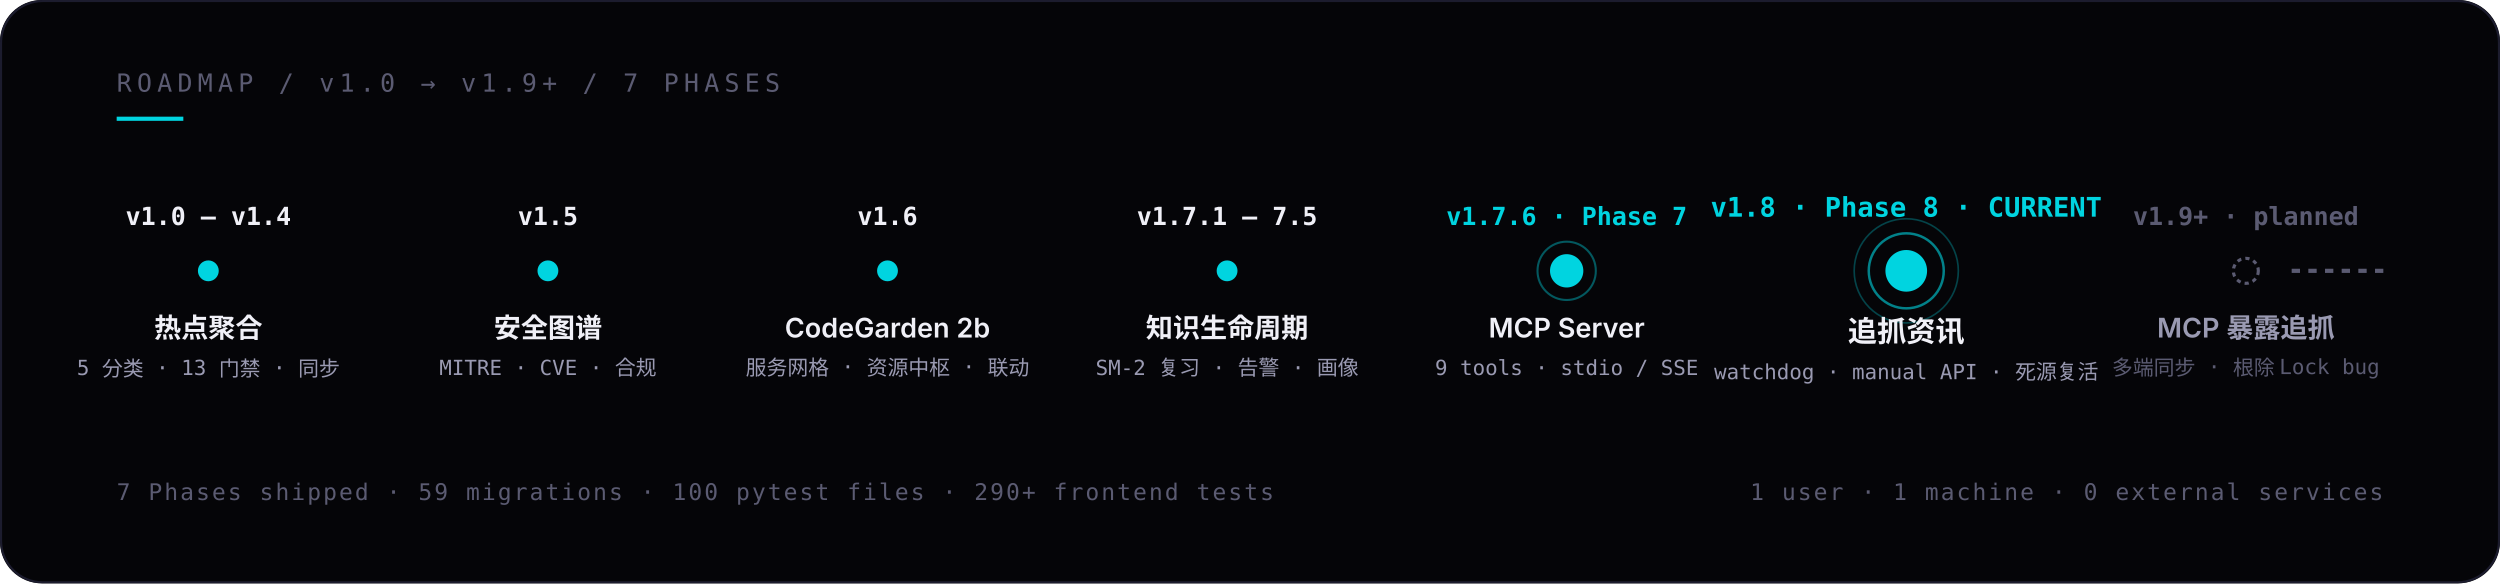
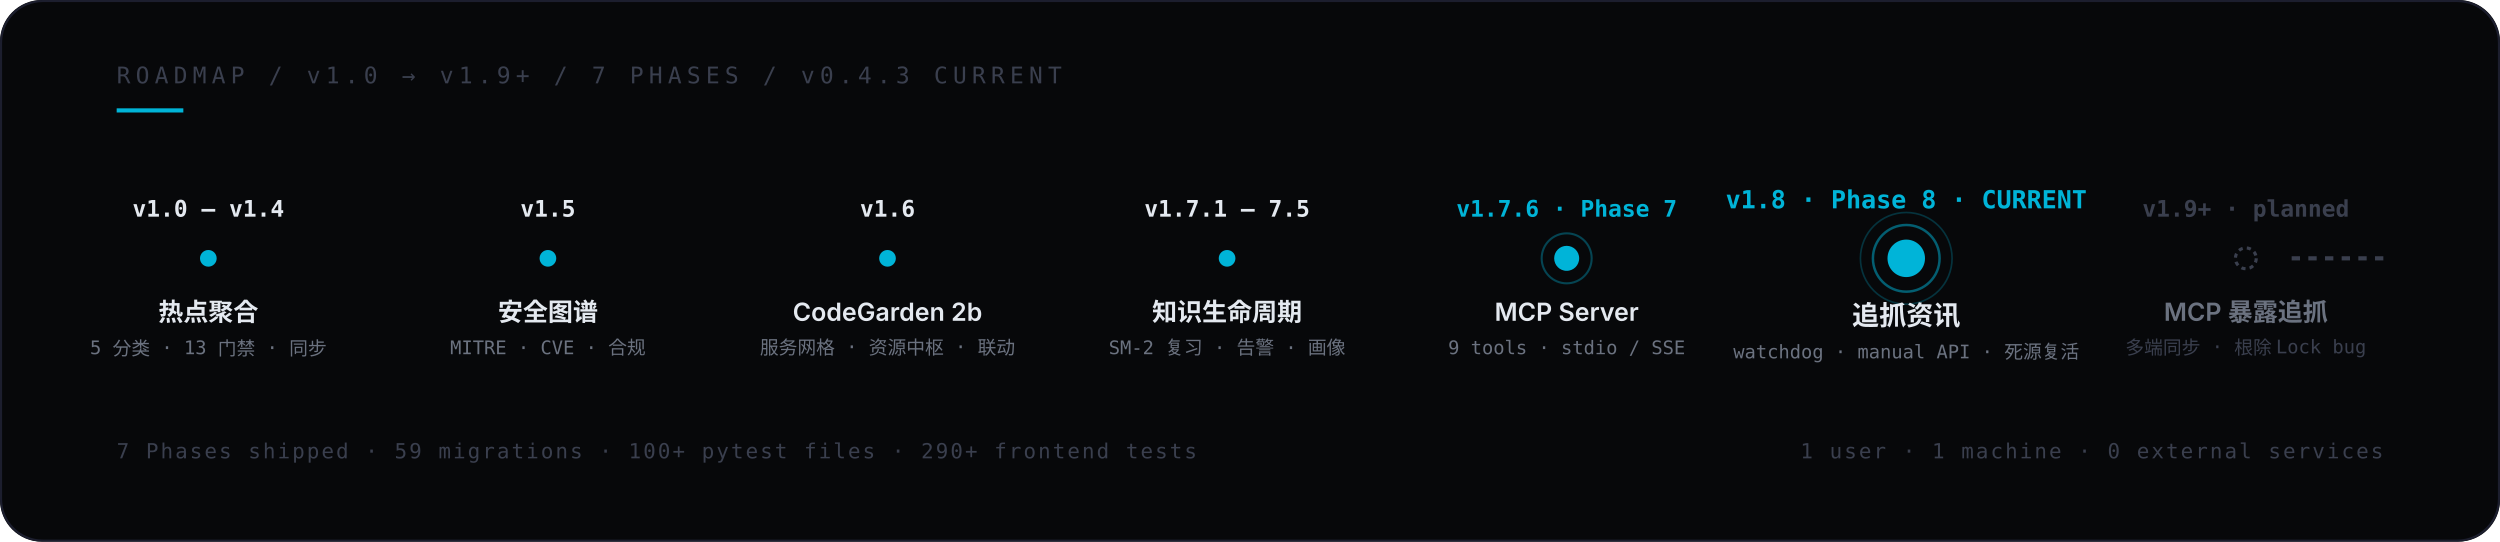
- <svg xmlns="http://www.w3.org/2000/svg" width="1200" height="280" viewBox="0 0 1200 280" role="img" aria-labelledby="rm-title rm-desc">
+ <svg xmlns="http://www.w3.org/2000/svg" width="1200" height="260" viewBox="0 0 1200 260" role="img" aria-labelledby="rm-title rm-desc">
  <defs>
    <linearGradient id="railGrad" x1="0" y1="0" x2="1" y2="0">
-       <stop offset="0" stop-color="#1c1c2e" />
-       <stop offset="0.85" stop-color="#00d4e0" />
-       <stop offset="1" stop-color="#5b5b72" />
+       <stop offset="0" stop-color="#1C1E2E" />
+       <stop offset="0.6" stop-color="#00B4D8" />
+       <stop offset="1" stop-color="#3A3F4E" />
    </linearGradient>
  </defs>
-   <rect width="1200" height="280" rx="20" fill="#050508" />
-   <rect x="0.5" y="0.5" width="1199" height="279" rx="20" fill="none" stroke="#1c1c2e" stroke-width="1" />
-   <text x="56" y="44" font-family="ui-monospace, SFMono-Regular, Menlo, monospace" font-size="12" fill="#5b5b72" letter-spacing="2.5">ROADMAP  /  v1.0 → v1.9+  /  7 PHASES</text>
-   <rect x="56" y="56" width="32" height="2" fill="#00d4e0" />
-   <line x1="100" y1="130" x2="1100" y2="130" stroke="url(#railGrad)" stroke-width="2" />
-   <line x1="1100" y1="130" x2="1144" y2="130" stroke="#5b5b72" stroke-width="2" stroke-dasharray="4 4" />
-   <g transform="translate(100 130)">
-     <circle r="6" fill="#00d4e0" stroke="#050508" stroke-width="2" />
-     <text x="0" y="-22" text-anchor="middle" font-family="ui-monospace, SFMono-Regular, Menlo, monospace" font-size="12" font-weight="600" fill="#f0f0f7">v1.0 – v1.4</text>
-     <text x="0" y="32" text-anchor="middle" font-family="-apple-system, BlinkMacSystemFont, 'Segoe UI', 'PingFang SC', sans-serif" font-size="13" font-weight="600" fill="#f0f0f7">热点聚合</text>
-     <text x="0" y="50" text-anchor="middle" font-family="ui-monospace, SFMono-Regular, Menlo, monospace" font-size="10" fill="#9a9ab2">5 分类 · 13 门禁 · 同步</text>
+   <rect width="1200" height="260" rx="20" fill="#07080A" />
+   <rect x="0.5" y="0.5" width="1199" height="259" rx="20" fill="none" stroke="#1C1E2E" stroke-width="1" />
+   <text x="56" y="40" font-family="ui-monospace, SFMono-Regular, Menlo, monospace" font-size="11" fill="#3A3F4E" letter-spacing="2.5">ROADMAP  /  v1.0 → v1.9+  /  7 PHASES  /  v0.4.3 CURRENT</text>
+   <rect x="56" y="52" width="32" height="2" fill="#00B4D8" />
+   <line x1="100" y1="124" x2="1100" y2="124" stroke="url(#railGrad)" stroke-width="2" />
+   <line x1="1100" y1="124" x2="1144" y2="124" stroke="#3A3F4E" stroke-width="2" stroke-dasharray="4 4" />
+   <g transform="translate(100 124)">
+     <circle r="5" fill="#00B4D8" stroke="#07080A" stroke-width="2" />
+     <text x="0" y="-20" text-anchor="middle" font-family="ui-monospace, SFMono-Regular, Menlo, monospace" font-size="11" font-weight="600" fill="#E4E9F0">v1.0 – v1.4</text>
+     <text x="0" y="30" text-anchor="middle" font-family="-apple-system, BlinkMacSystemFont, 'Segoe UI', 'PingFang SC', sans-serif" font-size="12" font-weight="600" fill="#E4E9F0">热点聚合</text>
+     <text x="0" y="46" text-anchor="middle" font-family="ui-monospace, SFMono-Regular, Menlo, monospace" font-size="9" fill="#6B7280">5 分类 · 13 门禁 · 同步</text>
  </g>
-   <g transform="translate(263 130)">
-     <circle r="6" fill="#00d4e0" stroke="#050508" stroke-width="2" />
-     <text x="0" y="-22" text-anchor="middle" font-family="ui-monospace, SFMono-Regular, Menlo, monospace" font-size="12" font-weight="600" fill="#f0f0f7">v1.5</text>
-     <text x="0" y="32" text-anchor="middle" font-family="-apple-system, BlinkMacSystemFont, 'Segoe UI', 'PingFang SC', sans-serif" font-size="13" font-weight="600" fill="#f0f0f7">安全图谱</text>
-     <text x="0" y="50" text-anchor="middle" font-family="ui-monospace, SFMono-Regular, Menlo, monospace" font-size="10" fill="#9a9ab2">MITRE · CVE · 合规</text>
+   <g transform="translate(263 124)">
+     <circle r="5" fill="#00B4D8" stroke="#07080A" stroke-width="2" />
+     <text x="0" y="-20" text-anchor="middle" font-family="ui-monospace, SFMono-Regular, Menlo, monospace" font-size="11" font-weight="600" fill="#E4E9F0">v1.5</text>
+     <text x="0" y="30" text-anchor="middle" font-family="-apple-system, BlinkMacSystemFont, 'Segoe UI', 'PingFang SC', sans-serif" font-size="12" font-weight="600" fill="#E4E9F0">安全图谱</text>
+     <text x="0" y="46" text-anchor="middle" font-family="ui-monospace, SFMono-Regular, Menlo, monospace" font-size="9" fill="#6B7280">MITRE · CVE · 合规</text>
  </g>
-   <g transform="translate(426 130)">
-     <circle r="6" fill="#00d4e0" stroke="#050508" stroke-width="2" />
-     <text x="0" y="-22" text-anchor="middle" font-family="ui-monospace, SFMono-Regular, Menlo, monospace" font-size="12" font-weight="600" fill="#f0f0f7">v1.6</text>
-     <text x="0" y="32" text-anchor="middle" font-family="-apple-system, BlinkMacSystemFont, 'Segoe UI', 'PingFang SC', sans-serif" font-size="13" font-weight="600" fill="#f0f0f7">CodeGarden 2b</text>
-     <text x="0" y="50" text-anchor="middle" font-family="ui-monospace, SFMono-Regular, Menlo, monospace" font-size="10" fill="#9a9ab2">服务网格 · 资源中枢 · 联动</text>
+   <g transform="translate(426 124)">
+     <circle r="5" fill="#00B4D8" stroke="#07080A" stroke-width="2" />
+     <text x="0" y="-20" text-anchor="middle" font-family="ui-monospace, SFMono-Regular, Menlo, monospace" font-size="11" font-weight="600" fill="#E4E9F0">v1.6</text>
+     <text x="0" y="30" text-anchor="middle" font-family="-apple-system, BlinkMacSystemFont, 'Segoe UI', 'PingFang SC', sans-serif" font-size="12" font-weight="600" fill="#E4E9F0">CodeGarden 2b</text>
+     <text x="0" y="46" text-anchor="middle" font-family="ui-monospace, SFMono-Regular, Menlo, monospace" font-size="9" fill="#6B7280">服务网格 · 资源中枢 · 联动</text>
  </g>
-   <g transform="translate(589 130)">
-     <circle r="6" fill="#00d4e0" stroke="#050508" stroke-width="2" />
-     <text x="0" y="-22" text-anchor="middle" font-family="ui-monospace, SFMono-Regular, Menlo, monospace" font-size="12" font-weight="600" fill="#f0f0f7">v1.7.1 – 7.5</text>
-     <text x="0" y="32" text-anchor="middle" font-family="-apple-system, BlinkMacSystemFont, 'Segoe UI', 'PingFang SC', sans-serif" font-size="13" font-weight="600" fill="#f0f0f7">知识生命周期</text>
-     <text x="0" y="50" text-anchor="middle" font-family="ui-monospace, SFMono-Regular, Menlo, monospace" font-size="10" fill="#9a9ab2">SM-2 复习 · 告警 · 画像</text>
+   <g transform="translate(589 124)">
+     <circle r="5" fill="#00B4D8" stroke="#07080A" stroke-width="2" />
+     <text x="0" y="-20" text-anchor="middle" font-family="ui-monospace, SFMono-Regular, Menlo, monospace" font-size="11" font-weight="600" fill="#E4E9F0">v1.7.1 – 7.5</text>
+     <text x="0" y="30" text-anchor="middle" font-family="-apple-system, BlinkMacSystemFont, 'Segoe UI', 'PingFang SC', sans-serif" font-size="12" font-weight="600" fill="#E4E9F0">知识生命周期</text>
+     <text x="0" y="46" text-anchor="middle" font-family="ui-monospace, SFMono-Regular, Menlo, monospace" font-size="9" fill="#6B7280">SM-2 复习 · 告警 · 画像</text>
  </g>
-   <g transform="translate(752 130)">
-     <circle r="9" fill="#00d4e0" stroke="#050508" stroke-width="2" />
-     <circle r="14" fill="none" stroke="#00d4e0" stroke-width="1" opacity="0.4" />
-     <text x="0" y="-22" text-anchor="middle" font-family="ui-monospace, SFMono-Regular, Menlo, monospace" font-size="12" font-weight="600" fill="#00d4e0">v1.7.6  ·  Phase 7</text>
-     <text x="0" y="32" text-anchor="middle" font-family="-apple-system, BlinkMacSystemFont, 'Segoe UI', 'PingFang SC', sans-serif" font-size="13" font-weight="600" fill="#f0f0f7">MCP Server</text>
-     <text x="0" y="50" text-anchor="middle" font-family="ui-monospace, SFMono-Regular, Menlo, monospace" font-size="10" fill="#9a9ab2">9 tools · stdio / SSE</text>
+   <g transform="translate(752 124)">
+     <circle r="7" fill="#00B4D8" stroke="#07080A" stroke-width="2" />
+     <circle r="12" fill="none" stroke="#00B4D8" stroke-width="1" opacity="0.35" />
+     <text x="0" y="-20" text-anchor="middle" font-family="ui-monospace, SFMono-Regular, Menlo, monospace" font-size="11" font-weight="600" fill="#00B4D8">v1.7.6  ·  Phase 7</text>
+     <text x="0" y="30" text-anchor="middle" font-family="-apple-system, BlinkMacSystemFont, 'Segoe UI', 'PingFang SC', sans-serif" font-size="12" font-weight="600" fill="#E4E9F0">MCP Server</text>
+     <text x="0" y="46" text-anchor="middle" font-family="ui-monospace, SFMono-Regular, Menlo, monospace" font-size="9" fill="#6B7280">9 tools · stdio / SSE</text>
  </g>
-   <g transform="translate(915 130)">
-     <circle r="11" fill="#00d4e0" stroke="#050508" stroke-width="2" />
-     <circle r="18" fill="none" stroke="#00d4e0" stroke-width="1.2" opacity="0.6" />
-     <circle r="25" fill="none" stroke="#00d4e0" stroke-width="0.8" opacity="0.3" />
-     <text x="0" y="-26" text-anchor="middle" font-family="ui-monospace, SFMono-Regular, Menlo, monospace" font-size="13" font-weight="700" fill="#00d4e0">v1.8  ·  Phase 8  ·  CURRENT</text>
-     <text x="0" y="34" text-anchor="middle" font-family="-apple-system, BlinkMacSystemFont, 'Segoe UI', 'PingFang SC', sans-serif" font-size="14" font-weight="700" fill="#f0f0f7">追抓资讯</text>
-     <text x="0" y="52" text-anchor="middle" font-family="ui-monospace, SFMono-Regular, Menlo, monospace" font-size="10" fill="#9a9ab2">watchdog · manual API · 死源复活</text>
+   <g transform="translate(915 124)">
+     <circle r="10" fill="#00B4D8" stroke="#07080A" stroke-width="2" />
+     <circle r="16" fill="none" stroke="#00B4D8" stroke-width="1.2" opacity="0.5" />
+     <circle r="22" fill="none" stroke="#00B4D8" stroke-width="0.8" opacity="0.25" />
+     <text x="0" y="-24" text-anchor="middle" font-family="ui-monospace, SFMono-Regular, Menlo, monospace" font-size="12" font-weight="700" fill="#00B4D8">v1.8  ·  Phase 8  ·  CURRENT</text>
+     <text x="0" y="32" text-anchor="middle" font-family="-apple-system, BlinkMacSystemFont, 'Segoe UI', 'PingFang SC', sans-serif" font-size="13" font-weight="700" fill="#E4E9F0">追抓资讯</text>
+     <text x="0" y="48" text-anchor="middle" font-family="ui-monospace, SFMono-Regular, Menlo, monospace" font-size="9" fill="#6B7280">watchdog · manual API · 死源复活</text>
  </g>
-   <g transform="translate(1078 130)">
-     <circle r="6" fill="#050508" stroke="#5b5b72" stroke-width="1.5" stroke-dasharray="2 2" />
-     <text x="0" y="-22" text-anchor="middle" font-family="ui-monospace, SFMono-Regular, Menlo, monospace" font-size="12" font-weight="600" fill="#5b5b72">v1.9+  ·  planned</text>
-     <text x="0" y="32" text-anchor="middle" font-family="-apple-system, BlinkMacSystemFont, 'Segoe UI', 'PingFang SC', sans-serif" font-size="13" font-weight="600" fill="#9a9ab2">MCP 暴露追抓</text>
-     <text x="0" y="50" text-anchor="middle" font-family="ui-monospace, SFMono-Regular, Menlo, monospace" font-size="10" fill="#5b5b72">多端同步 · 根除 Lock bug</text>
+   <g transform="translate(1078 124)">
+     <circle r="5" fill="#07080A" stroke="#3A3F4E" stroke-width="1.5" stroke-dasharray="2 2" />
+     <text x="0" y="-20" text-anchor="middle" font-family="ui-monospace, SFMono-Regular, Menlo, monospace" font-size="11" font-weight="600" fill="#3A3F4E">v1.9+  ·  planned</text>
+     <text x="0" y="30" text-anchor="middle" font-family="-apple-system, BlinkMacSystemFont, 'Segoe UI', 'PingFang SC', sans-serif" font-size="12" font-weight="600" fill="#6B7280">MCP 暴露追抓</text>
+     <text x="0" y="46" text-anchor="middle" font-family="ui-monospace, SFMono-Regular, Menlo, monospace" font-size="9" fill="#3A3F4E">多端同步 · 根除 Lock bug</text>
  </g>
-   <text x="56" y="240" font-family="ui-monospace, SFMono-Regular, Menlo, monospace" font-size="11" fill="#5b5b72" letter-spacing="1">
-     7 Phases shipped  ·  59 migrations  ·  100 pytest files  ·  290+ frontend tests
+   <text x="56" y="220" font-family="ui-monospace, SFMono-Regular, Menlo, monospace" font-size="10" fill="#3A3F4E" letter-spacing="1">
+     7 Phases shipped  ·  59 migrations  ·  100+ pytest files  ·  290+ frontend tests
  </text>
-   <text x="1144" y="240" text-anchor="end" font-family="ui-monospace, SFMono-Regular, Menlo, monospace" font-size="11" fill="#5b5b72" letter-spacing="1">
+   <text x="1144" y="220" text-anchor="end" font-family="ui-monospace, SFMono-Regular, Menlo, monospace" font-size="10" fill="#3A3F4E" letter-spacing="1">
    1 user  ·  1 machine  ·  0 external services
  </text>
</svg>
